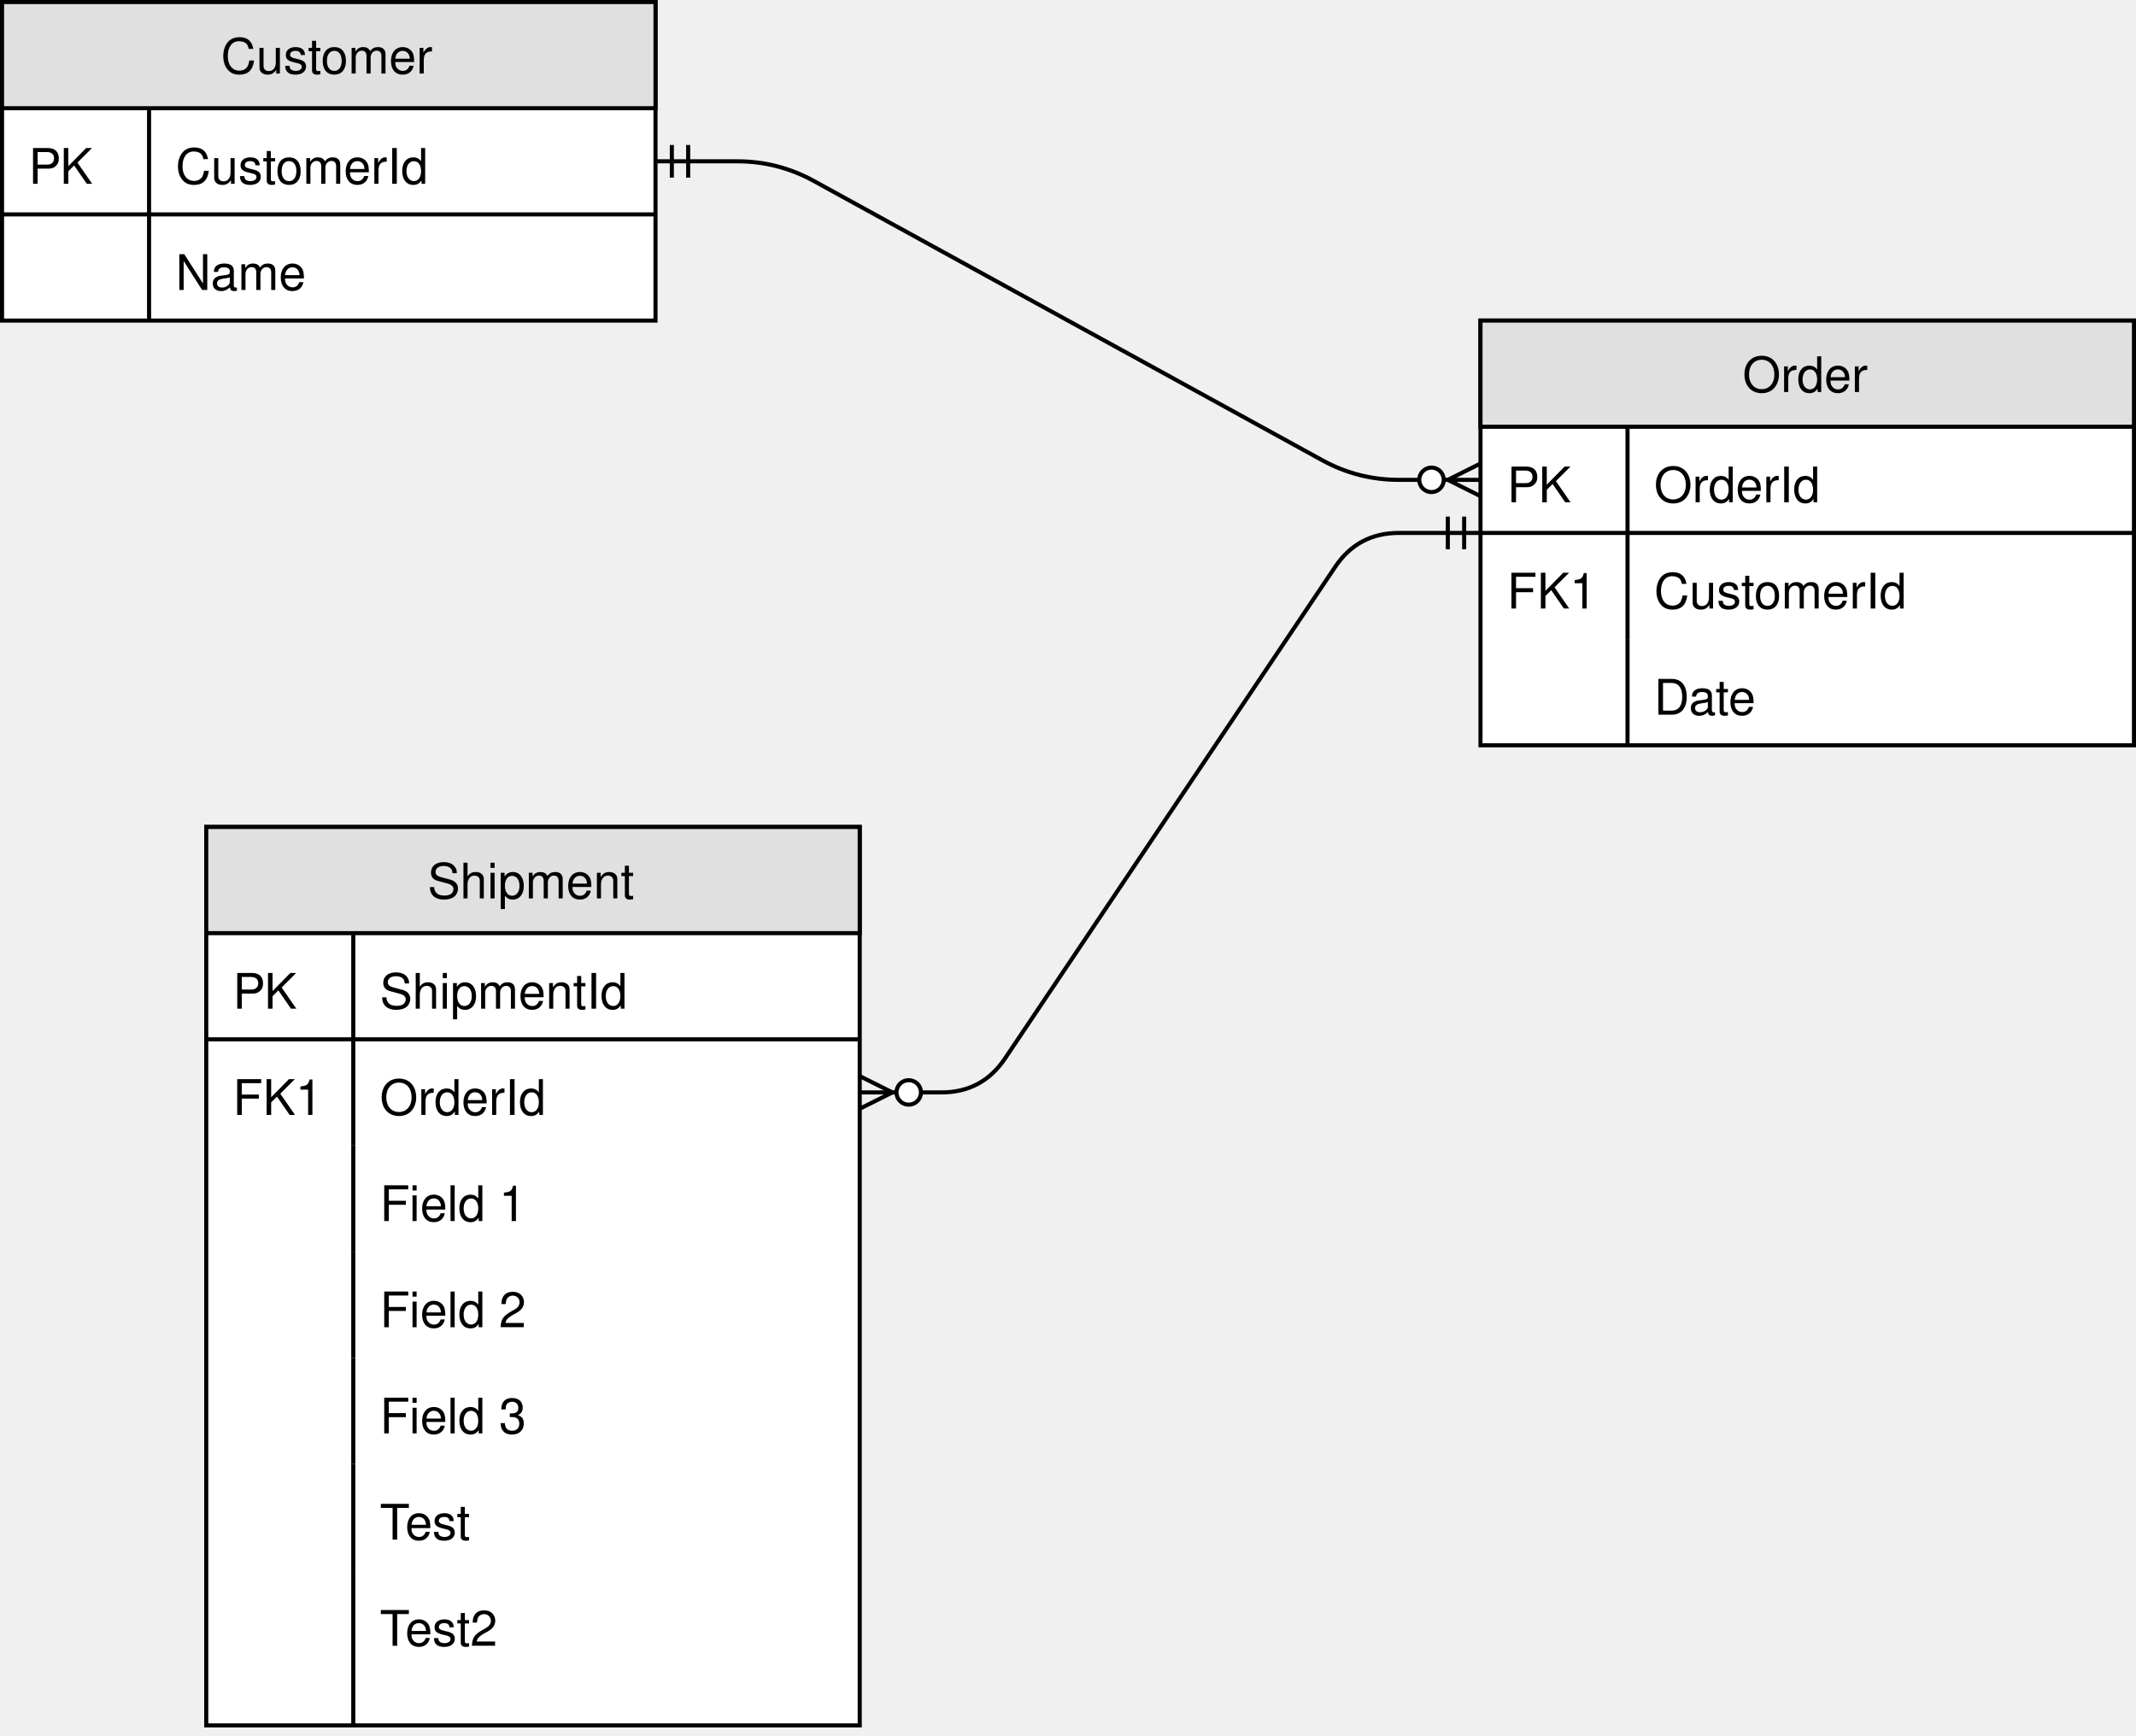
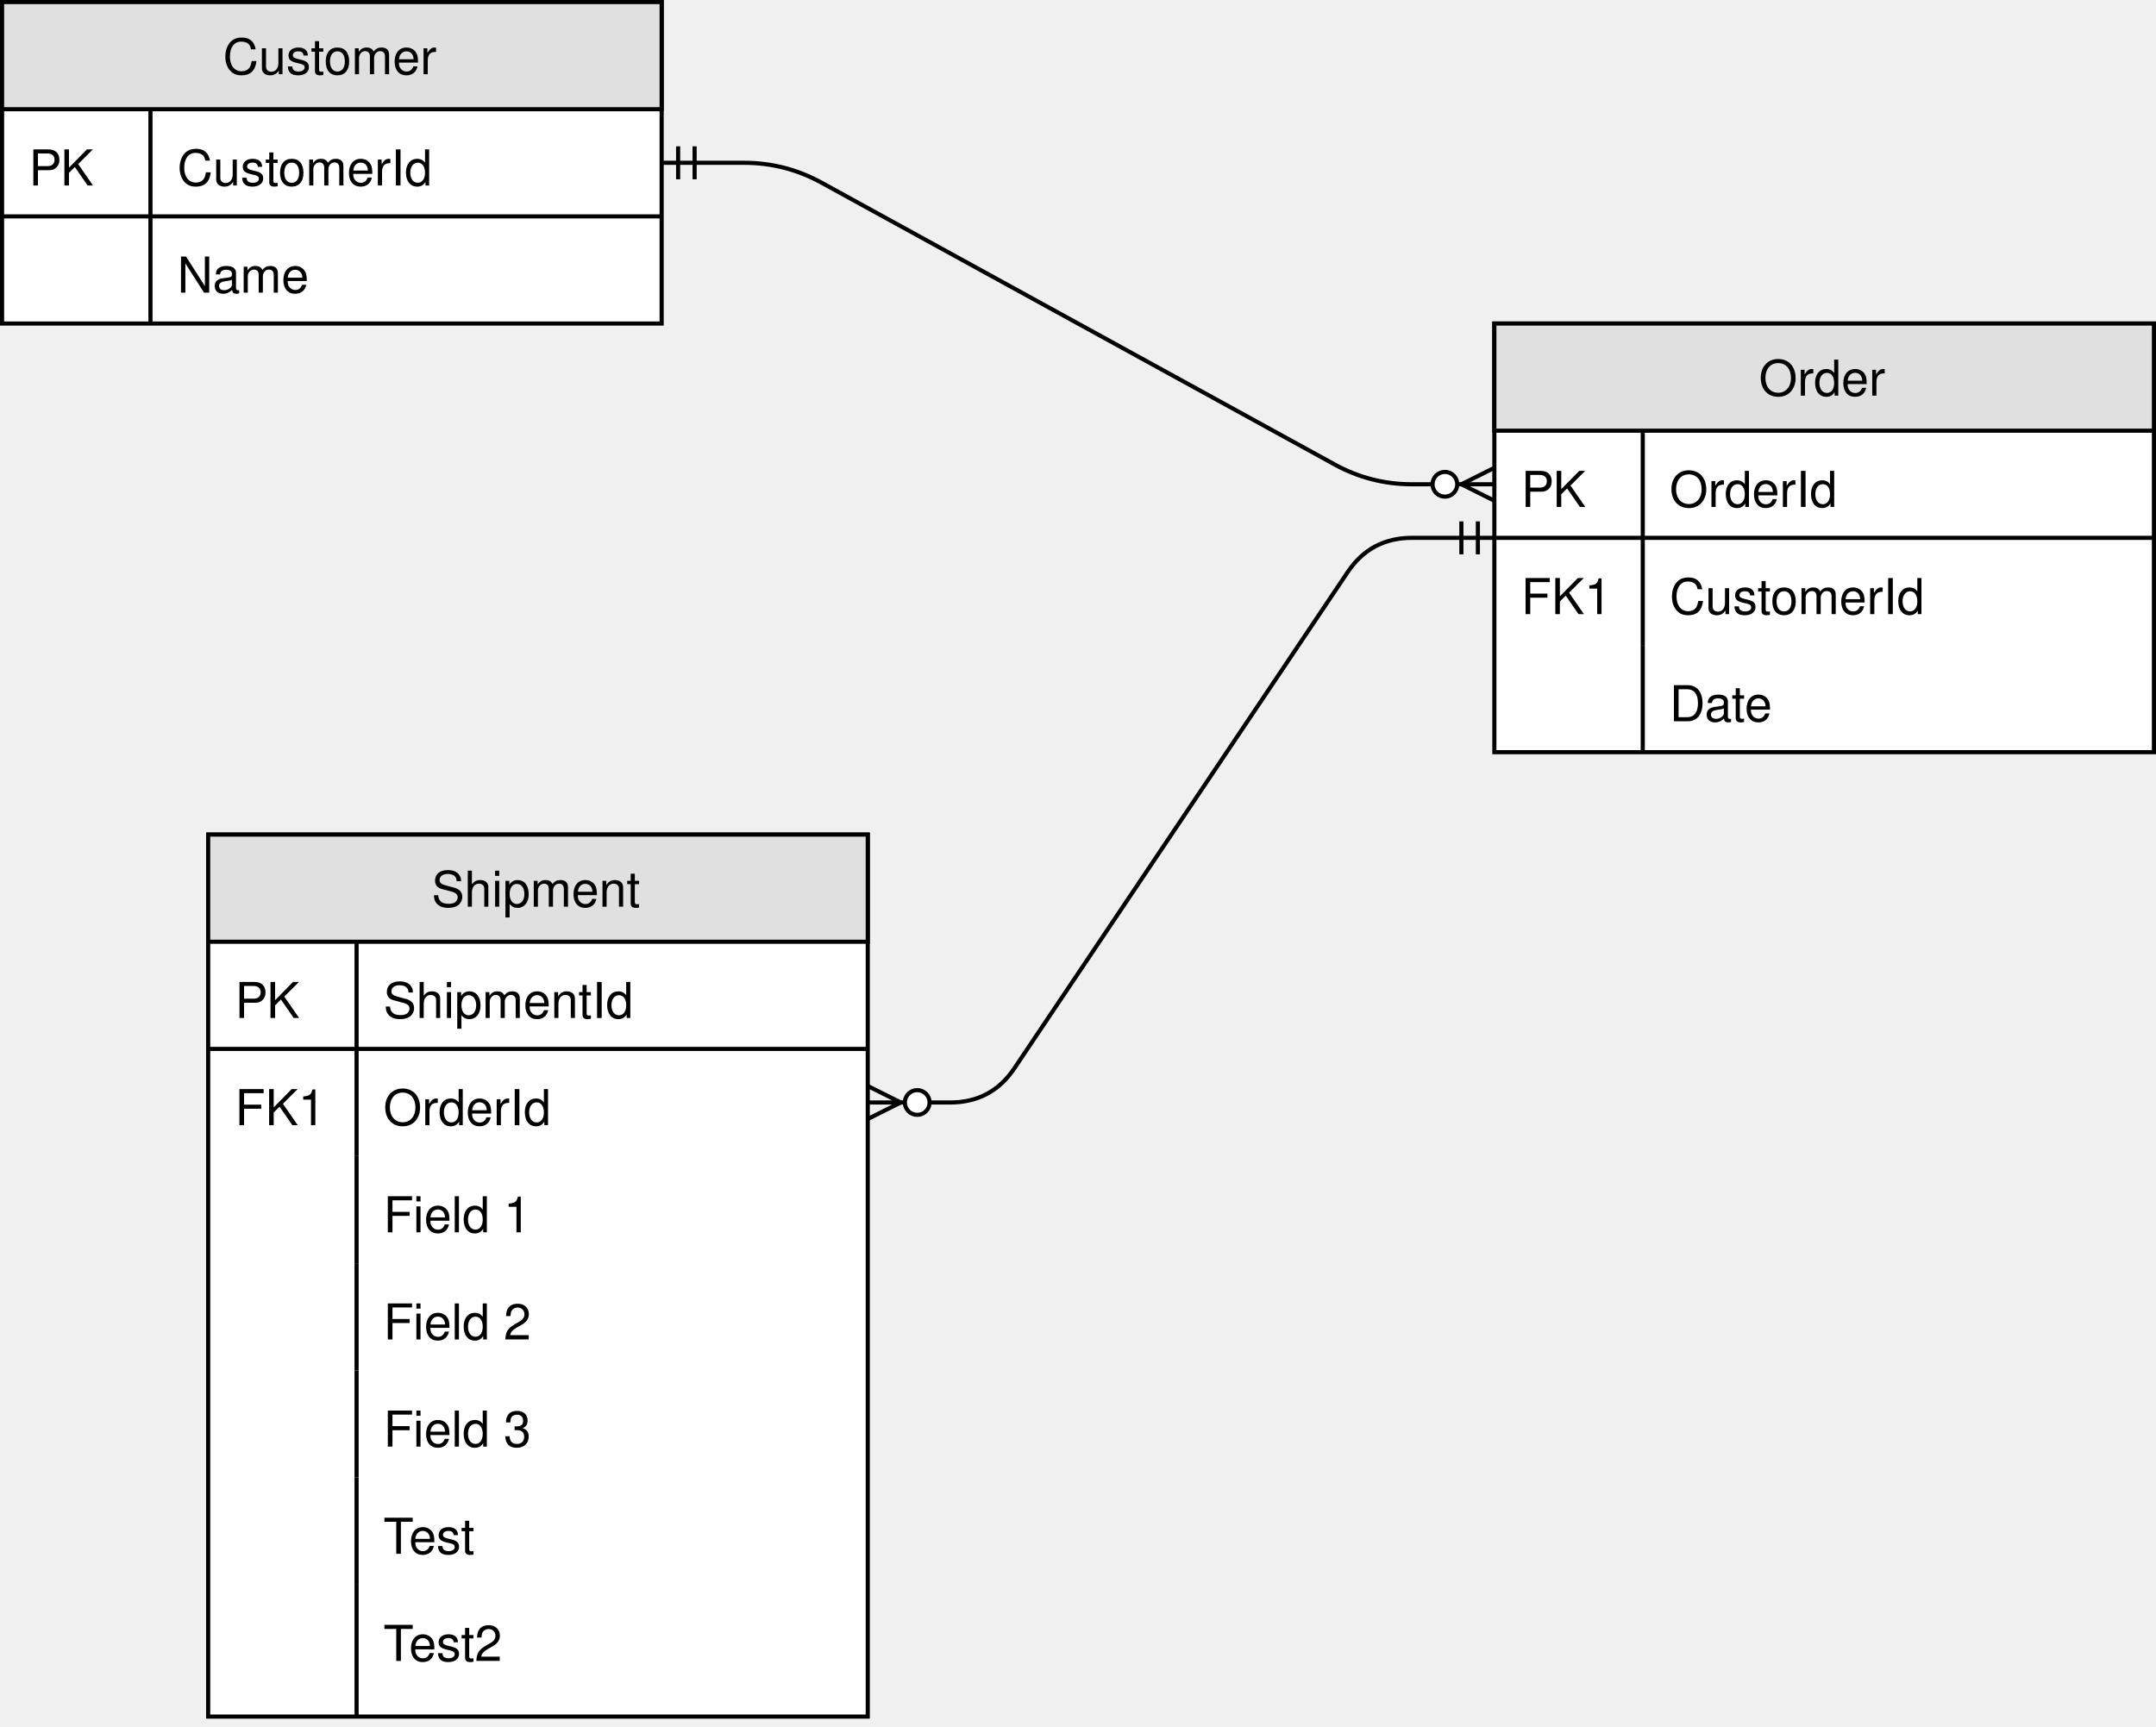
- <svg xmlns="http://www.w3.org/2000/svg" width="523px" height="425px" version="1.1" content="%3Cmxfile%20userAgent%3D%22Mozilla%2F5.0%20(Macintosh%3B%20Intel%20Mac%20OS%20X%2010_12_3)%20AppleWebKit%2F537.36%20(KHTML%2C%20like%20Gecko)%20Chrome%2F55.0.288.95%20Safari%2F537.36%22%20version%3D%22%40DRAWIO-VERSION%40%22%20editor%3D%22www.draw.io%22%20type%3D%22github%22%3E%3Cdiagram%20name%3D%22Page-1%22%3E7Vxbb6M4GP01edwVt5DmcZJpZ1fT2amaSvPsgEOscTAyzqTpr18bbG4uKTRtApLbqsKfjW%2Ff8eHzwcnEXe6ev1GQbH%2BQEOKJY4XPE%2FfrxHFmjsf%2FC8MxN%2FjeTW6IKApzk10aVugFSqMlrXsUwrRWkBGCGUrqxoDEMQxYzQYoJYd6sQ3B9VYTEEHNsAoA1q2%2FUMi2ufXG8Uv7PxBFW9Wy7c%2FznDUIfkeU7GPZ3sRxN9lPnr0Dqi450HQLQnKomNzbibukhLD8ave8hFhMrZq2%2FL67ltyi3xTGrMsN7jywnZkVBp6%2FWW%2FCzV%2Byhj8A7%2BVcLPcpIztIZYfZUU1SekA7DGKeWmxIzFYyx%2BLpYItweA%2BOZC96kTI%2BKyq12BKKXnh5gHmWzQ08mzKJAT7DvDaE8ZJgQrN2XGiJ39qdK1GjbIvClN%2F7oIZsF6Z7kDLVH4IxSFK0znooiuwAjVC8IIyPTRZS47mrNy%2F9x2sVboWhKq08lyUYJb8LqIj6dUeomYWUweeKSTrmG%2BSTzOiRF5G5c7lm1BqSyUMJSNuXMNpWwDiT5YBcA1FRcdHWI18zII74ZBSN2QqRx0b6rebUmlDNAcwgjQGDCzFdaRV9%2FKIyztKUYbIjPp1WfP4b6gjdgkRccjcwBHA5bHfBSCJ9h%2BFGwYTKYYnrtYKG8CbAKIr5dV52IXyIOFt8keasshpsY5KtizQBAYqj%2B7wJzypNj7Ipj5sIr2%2BDMzBtURjCOAMbAwysixWVEBSzbIqnC%2F7HHbG0%2Fp5OpnyYS562yzT%2FE8UpW5KY4xKgDICQL4YDFAtiEVKSPHH4w2LYfYBdXeqejvJWQnkb9sc6oPoCr4rzGuL6wMvV4PXw%2FWxYrass8wpKOqGrAaWPQtJbYBFjbKW01tXZdHbxpJb9qD3taiCoeN31L%2BR0T3P6f2AHP4dNLMMmpx%2BT5xPI1LkigUw1LBn66Oxqr8XVw6YPX3P5TxqaePni8bLnN0JYr2MkYVvee0Jmt9neQEPm2ev4NPHyIONlvzPshxAv35h4%2BZwH3qzF2cN%2B4M01p3%2F2HtxEzX2j5t40ctWoWem%2BFUjdfbcNkXR297zF3cMmEltXm7%2FyMMhwyEg5ZNZRov4cMOnSsCGQ7ipL23Zr4AyiC7aa02EYQRWB8wlA7PgIMWCIxLdlzgLG4Rfx5pAXun18gZQ8kR8gPqr9dpm3A3H4M2eFd25pU7KnAWwZkew%2FUwv7RNgoBnZyWVbXofXqxlcaaTYhf2Ctmyd2ww8CiZWdsFXfCbtzq15FPmJ5l1N5HdmoyGtU5DQryqdFq%2Bgjtsm2LgOvtijZQdmUkXIuJ%2BXYXv3dJ3dUxyeLY70J3g5SjmsPU8qxdXlZYdTIOYOUc%2Bw2TXuYeo6ti9lG0OkTRk1b3D3wMOrCGrHZi%2FV%2BC9qbR64r6OjCsBF0ehHJOKVhW9eG7xDEnEas871vqORKVHJVXcfRtWHDI92dPU5leKrrOopHzve%2B4ZEr8Uhx0OI6R7N0gccQSWdvFytyZESiKyaKSFxDJKMlEved%2BtzHYEoXSQyRdCeSUUgkPvQ9MA%2Fmfhg6vr0JXjnY%2ByRGbyhkrBQyvaDOqqHJMEh3BmldiuMiEF1iFQRidjPjZZCbjgqre%2BITme%2BGky6wGgbpzCCfLq5%2BhMt1JUw%2FLqf5fFyHXeTMnTzsYg%2FttEvzkErBA31Pu7jNz1yrbxE4%2B7QLT5bfIZAXL7%2Bnwb39Hw%3D%3D%3C%2Fdiagram%3E%3C%2Fmxfile%3E" resource="https://test.draw.io/?dev=1&amp;lang=de&amp;splash=0#Halderg%2Fsandbox%2Fmaster%2Fimages%252Fschema.svg" style="background-color: rgb(255, 255, 255);">
+ <svg xmlns="http://www.w3.org/2000/svg" width="523px" height="419px" version="1.1" content="%3Cmxfile%20userAgent%3D%22Mozilla%2F5.0%20(Macintosh%3B%20Intel%20Mac%20OS%20X%2010_12_3)%20AppleWebKit%2F537.36%20(KHTML%2C%20like%20Gecko)%20Chrome%2F55.0.288.95%20Safari%2F537.36%22%20version%3D%22%40DRAWIO-VERSION%40%22%20editor%3D%22www.draw.io%22%20type%3D%22github%22%3E%3Cdiagram%20name%3D%22Page-1%22%3E7Vxbb6M4GP01edwVBkKax0mmnV1NZ6dqKs2zAw6xxsGRcSZNf%2F3aYHOJS0qaG0huowp%2FNr59x4fPBzcDb7p6%2FcbgevmDRogMXCd6HXhfB647cn3xVxp2uSHw73JDzHCUm0BpmOE3pIyOsm5whNJaQU4p4XhdN4Y0SVDIazbIGN3Wiy0oqbe6hjEyDLMQEtP6C0d8mVvv3KC0%2F4NwvNQtg2Cc58xh%2BDtmdJOo9gaut8h%2B8uwV1HWpgaZLGNFtxeTdD7wpo5TnV6vXKSJyavW05fc9NOQW%2FWYo4W1u8MYhcEdOFPrBYr6IFn%2BpGv5AslFzMd2knK4QUx3mOz1J6RavCExEarKgCZ%2BpHEekwyUm0SPc0Y3sRcrFrOjUZEkZfhPlIRFZQBhENuMKA2KGRW2YkCkllGXteMiRv7U7Z7JG1RZDqbj3SQ8ZFKZHmHLdH0oIXKd4nvVQFllBFuNkQrkYmyqkx%2FNQb175T9Qq3YoiXVp7LktwRn8XUJH1m47QM4sYR68Vk3LMNyQmmbOdKKJyx2rN6DWkktsSkCBQMFpWwDhS5aBaA3FRcdHWs1gzMInFZBSNAY3I3V76o%2Bb0mtDNQcIRSyBHEzldaRV94qIyztKUYbIlPt1GfP4bmQhdwrW8FG7gGJJy2N6E07XyHUELDROmhiWv5xoa0puQ4DgR13nZifQhFmzxRZmzymqwTWi2LtI1DHESP%2BZN%2BE5pelZN%2BcJERX0LkoFpiaMIJRnYOORwXqyoNcUJz6Z4OBEf4Yip8%2FdwMBTDnIo0KNPiI4szPqWJwCXEGQCRWAxbJBfEJGJ0%2FSLgj4phHwPs6lL3TZQ3EsrHsN%2FVAXUs8Ko4ryHuGHh5Bryevp8Mq3mVZd5BSSt07UHpXEj6CCxyjI2U1rg6951dPKlVP2pPuxoIKl73gis53Tec%2Fh9cocuwiWPZ5PBj8nQCGbo3JJChgSVLH61d7Te4utv0ERgu%2F8kiGy9fPV72g70Q1m8ZSQDH%2F0zI7O2319GQefQ%2BPm283Ml4OWgN%2By7Ey3c2Xj7lgTdqcHa3H3hjw%2BmX3oPbqPnYqPloGrlp1Kx13wqkHr4DSySt3T1ucHe3iQSYavNXEQZZDukph4xaStSXAZMpDVsCaa%2ByNG23Os4gpmBrOB1FMdIRuJgAzHfPiECOaXJf5kxQEn2Rbw5FofvnN8ToC%2F0Bk53eb5d5K5hEP3NW%2BOSWNqUbFqKGEan%2Bc72wD4SNcmAHl2V1HTrvbnyVkWUT8gfVunlgN%2FwkkVjZCTv1nbA3dupV5CNWd7mV15F7Ffl7Fbn7FeXTYlR0jm0yMGXg2RKvV0g1ZaWc60k5wK%2B%2F%2BxSOavlkAWeRcjzQTSkHmPKyxqiVczop54AmTbubeg4wxWwr6BwTRg0b3N3xMOrKGrHdix39FvRoHrmtoGMKw1bQOYpI%2BikNA1MbfsCICBpxTve%2BpZIbUclNdR3X1IYtj7R3dj%2BV4aGp62geOd37lkduxCPFQYvbHM0yBR5LJK29XazInhGJqZhoIvEskfSWSLxP6nPnwZQpklgiaU8kvZBIAhT4cByOgyhyA7AI3znY%2ByJHbymkrxQyvKLOaqDJMkh7Bmlciv0iEFNilQRidzP9ZZC7lgqr514ATqbAahmkNYNcXFw9h8tNJcw8Lmf4vF%2BHXdTMHTzsArp22mX%2FkErBA8eedvH2%2F%2Bdaf4vAyaddRLL8DoG8ePk9Dd79%2Fw%3D%3D%3C%2Fdiagram%3E%3C%2Fmxfile%3E" resource="https://test.draw.io/?dev=1&amp;lang=de&amp;splash=0#Halderg%2Fsandbox%2Fmaster%2Fimages%252Fschema.svg" style="background-color: rgb(255, 255, 255);">
  <defs>
    <clipPath id="mx-clip-41-32-114-24-0">
      <rect x="41" y="32" width="114" height="24" />
    </clipPath>
    <clipPath id="mx-clip-5-32-26-24-0">
      <rect x="5" y="32" width="26" height="24" />
    </clipPath>
    <clipPath id="mx-clip-41-58-114-24-0">
      <rect x="41" y="58" width="114" height="24" />
    </clipPath>
    <clipPath id="mx-clip-403-110-114-24-0">
      <rect x="403" y="110" width="114" height="24" />
    </clipPath>
    <clipPath id="mx-clip-367-110-26-24-0">
      <rect x="367" y="110" width="26" height="24" />
    </clipPath>
    <clipPath id="mx-clip-403-136-114-24-0">
      <rect x="403" y="136" width="114" height="24" />
    </clipPath>
    <clipPath id="mx-clip-367-136-26-24-0">
      <rect x="367" y="136" width="26" height="24" />
    </clipPath>
    <clipPath id="mx-clip-403-162-114-24-0">
      <rect x="403" y="162" width="114" height="24" />
    </clipPath>
    <clipPath id="mx-clip-91-234-114-24-0">
      <rect x="91" y="234" width="114" height="24" />
    </clipPath>
    <clipPath id="mx-clip-55-234-26-24-0">
      <rect x="55" y="234" width="26" height="24" />
    </clipPath>
    <clipPath id="mx-clip-91-260-114-24-0">
      <rect x="91" y="260" width="114" height="24" />
    </clipPath>
    <clipPath id="mx-clip-55-260-26-24-0">
      <rect x="55" y="260" width="26" height="24" />
    </clipPath>
    <clipPath id="mx-clip-91-286-114-24-0">
      <rect x="91" y="286" width="114" height="24" />
    </clipPath>
    <clipPath id="mx-clip-91-312-114-24-0">
      <rect x="91" y="312" width="114" height="24" />
    </clipPath>
    <clipPath id="mx-clip-91-338-114-24-0">
      <rect x="91" y="338" width="114" height="24" />
    </clipPath>
    <clipPath id="mx-clip-91-364-114-24-0">
      <rect x="91" y="364" width="114" height="24" />
    </clipPath>
-     <clipPath id="mx-clip-91-390-114-36-0">
-       <rect x="91" y="390" width="114" height="36" />
+     <clipPath id="mx-clip-91-390-114-30-0">
+       <rect x="91" y="390" width="114" height="30" />
    </clipPath>
  </defs>
  <g transform="translate(0.5,0.5)">
    <rect x="0" y="0" width="160" height="78" fill="#ffffff" stroke="#000000" pointer-events="none" />
    <path d="M 0 26 L 0 0 L 160 0 L 160 26 Z" fill="#e0e0e0" stroke="#000000" stroke-miterlimit="10" pointer-events="none" />
    <g fill="#000000" font-family="Helvetica" text-anchor="middle" font-size="12px">
      <text x="79.5" y="17.5">Customer</text>
    </g>
    <path d="M 160 52 L 0 52" fill="none" stroke="#000000" stroke-miterlimit="10" pointer-events="none" />
    <g fill="#000000" font-family="Helvetica" text-decoration="underline" clip-path="url(#mx-clip-41-32-114-24-0)" font-size="12px">
      <text x="42.5" y="44.5">CustomerId</text>
    </g>
    <path d="M 36 26 L 36 52" fill="none" stroke="#000000" stroke-miterlimit="10" pointer-events="none" />
    <g fill="#000000" font-family="Helvetica" clip-path="url(#mx-clip-5-32-26-24-0)" font-size="12px">
      <text x="6.5" y="44.5">PK</text>
    </g>
    <g fill="#000000" font-family="Helvetica" clip-path="url(#mx-clip-41-58-114-24-0)" font-size="12px">
      <text x="42.5" y="70.5">Name</text>
    </g>
    <path d="M 36 52 L 36 78" fill="none" stroke="#000000" stroke-miterlimit="10" pointer-events="none" />
    <rect x="362" y="78" width="160" height="104" fill="#ffffff" stroke="#000000" pointer-events="none" />
    <path d="M 362 104 L 362 78 L 522 78 L 522 104 Z" fill="#e0e0e0" stroke="#000000" stroke-miterlimit="10" pointer-events="none" />
    <g fill="#000000" font-family="Helvetica" text-anchor="middle" font-size="12px">
      <text x="441.5" y="95.5">Order</text>
    </g>
    <path d="M 522 130 L 362 130" fill="none" stroke="#000000" stroke-miterlimit="10" pointer-events="none" />
    <g fill="#000000" font-family="Helvetica" text-decoration="underline" clip-path="url(#mx-clip-403-110-114-24-0)" font-size="12px">
      <text x="404.5" y="122.5">OrderId</text>
    </g>
    <path d="M 398 104 L 398 130" fill="none" stroke="#000000" stroke-miterlimit="10" pointer-events="none" />
    <g fill="#000000" font-family="Helvetica" clip-path="url(#mx-clip-367-110-26-24-0)" font-size="12px">
      <text x="368.5" y="122.5">PK</text>
    </g>
    <g fill="#000000" font-family="Helvetica" clip-path="url(#mx-clip-403-136-114-24-0)" font-size="12px">
      <text x="404.5" y="148.5">CustomerId</text>
    </g>
    <path d="M 398 130 L 398 156" fill="none" stroke="#000000" stroke-miterlimit="10" pointer-events="none" />
    <g fill="#000000" font-family="Helvetica" clip-path="url(#mx-clip-367-136-26-24-0)" font-size="12px">
      <text x="368.5" y="148.5">FK1</text>
    </g>
    <g fill="#000000" font-family="Helvetica" clip-path="url(#mx-clip-403-162-114-24-0)" font-size="12px">
      <text x="404.5" y="174.5">Date</text>
    </g>
    <path d="M 398 156 L 398 182" fill="none" stroke="#000000" stroke-miterlimit="10" pointer-events="none" />
    <path d="M 160 39 L 180 39 Q 190 39 198.76 43.81 L 323.24 112.19 Q 332 117 342 117 L 362 117" fill="none" stroke="#000000" stroke-miterlimit="10" pointer-events="none" />
    <path d="M 164 35 L 164 43 M 168 35 L 168 43" fill="none" stroke="#000000" stroke-miterlimit="10" pointer-events="none" />
    <ellipse cx="350" cy="117" rx="3" ry="3" fill="#ffffff" stroke="#000000" pointer-events="none" />
    <path d="M 362 113 L 354 117 L 362 121" fill="none" stroke="#000000" stroke-miterlimit="10" pointer-events="none" />
-     <rect x="50" y="202" width="160" height="220" fill="#ffffff" stroke="#000000" pointer-events="none" />
+     <rect x="50" y="202" width="160" height="214" fill="#ffffff" stroke="#000000" pointer-events="none" />
    <path d="M 50 228 L 50 202 L 210 202 L 210 228 Z" fill="#e0e0e0" stroke="#000000" stroke-miterlimit="10" pointer-events="none" />
    <g fill="#000000" font-family="Helvetica" text-anchor="middle" font-size="12px">
      <text x="129.5" y="219.5">Shipment</text>
    </g>
    <path d="M 210 254 L 50 254" fill="none" stroke="#000000" stroke-miterlimit="10" pointer-events="none" />
    <g fill="#000000" font-family="Helvetica" text-decoration="underline" clip-path="url(#mx-clip-91-234-114-24-0)" font-size="12px">
      <text x="92.5" y="246.5">ShipmentId</text>
    </g>
    <path d="M 86 228 L 86 254" fill="none" stroke="#000000" stroke-miterlimit="10" pointer-events="none" />
    <g fill="#000000" font-family="Helvetica" clip-path="url(#mx-clip-55-234-26-24-0)" font-size="12px">
      <text x="56.5" y="246.5">PK</text>
    </g>
    <g fill="#000000" font-family="Helvetica" clip-path="url(#mx-clip-91-260-114-24-0)" font-size="12px">
      <text x="92.5" y="272.5">OrderId</text>
    </g>
    <path d="M 86 254 L 86 280" fill="none" stroke="#000000" stroke-miterlimit="10" pointer-events="none" />
    <g fill="#000000" font-family="Helvetica" clip-path="url(#mx-clip-55-260-26-24-0)" font-size="12px">
      <text x="56.5" y="272.5">FK1</text>
    </g>
    <g fill="#000000" font-family="Helvetica" clip-path="url(#mx-clip-91-286-114-24-0)" font-size="12px">
      <text x="92.5" y="298.5">Field 1</text>
    </g>
    <path d="M 86 280 L 86 306" fill="none" stroke="#000000" stroke-miterlimit="10" pointer-events="none" />
    <g fill="#000000" font-family="Helvetica" clip-path="url(#mx-clip-91-312-114-24-0)" font-size="12px">
      <text x="92.5" y="324.5">Field 2</text>
    </g>
    <path d="M 86 306 L 86 332" fill="none" stroke="#000000" stroke-miterlimit="10" pointer-events="none" />
    <g fill="#000000" font-family="Helvetica" clip-path="url(#mx-clip-91-338-114-24-0)" font-size="12px">
      <text x="92.5" y="350.5">Field 3</text>
    </g>
    <path d="M 86 332 L 86 358" fill="none" stroke="#000000" stroke-miterlimit="10" pointer-events="none" />
    <g fill="#000000" font-family="Helvetica" clip-path="url(#mx-clip-91-364-114-24-0)" font-size="12px">
      <text x="92.5" y="376.5">Test</text>
    </g>
    <path d="M 86 358 L 86 384" fill="none" stroke="#000000" stroke-miterlimit="10" pointer-events="none" />
-     <g fill="#000000" font-family="Helvetica" clip-path="url(#mx-clip-91-390-114-36-0)" font-size="12px">
+     <g fill="#000000" font-family="Helvetica" clip-path="url(#mx-clip-91-390-114-30-0)" font-size="12px">
      <text x="92.5" y="402.5">Test2</text>
    </g>
-     <path d="M 86 384 L 86 422" fill="none" stroke="#000000" stroke-miterlimit="10" pointer-events="none" />
+     <path d="M 86 384 L 86 416" fill="none" stroke="#000000" stroke-miterlimit="10" pointer-events="none" />
    <path d="M 362 130 L 342 130 Q 332 130 326.43 138.3 L 245.57 258.7 Q 240 267 230 267 L 210 267" fill="none" stroke="#000000" stroke-miterlimit="10" pointer-events="none" />
    <path d="M 358 134 L 358 126 M 354 134 L 354 126" fill="none" stroke="#000000" stroke-miterlimit="10" pointer-events="none" />
    <ellipse cx="222" cy="267" rx="3" ry="3" fill="#ffffff" stroke="#000000" pointer-events="none" />
    <path d="M 210 271 L 218 267 L 210 263" fill="none" stroke="#000000" stroke-miterlimit="10" pointer-events="none" />
  </g>
</svg>
